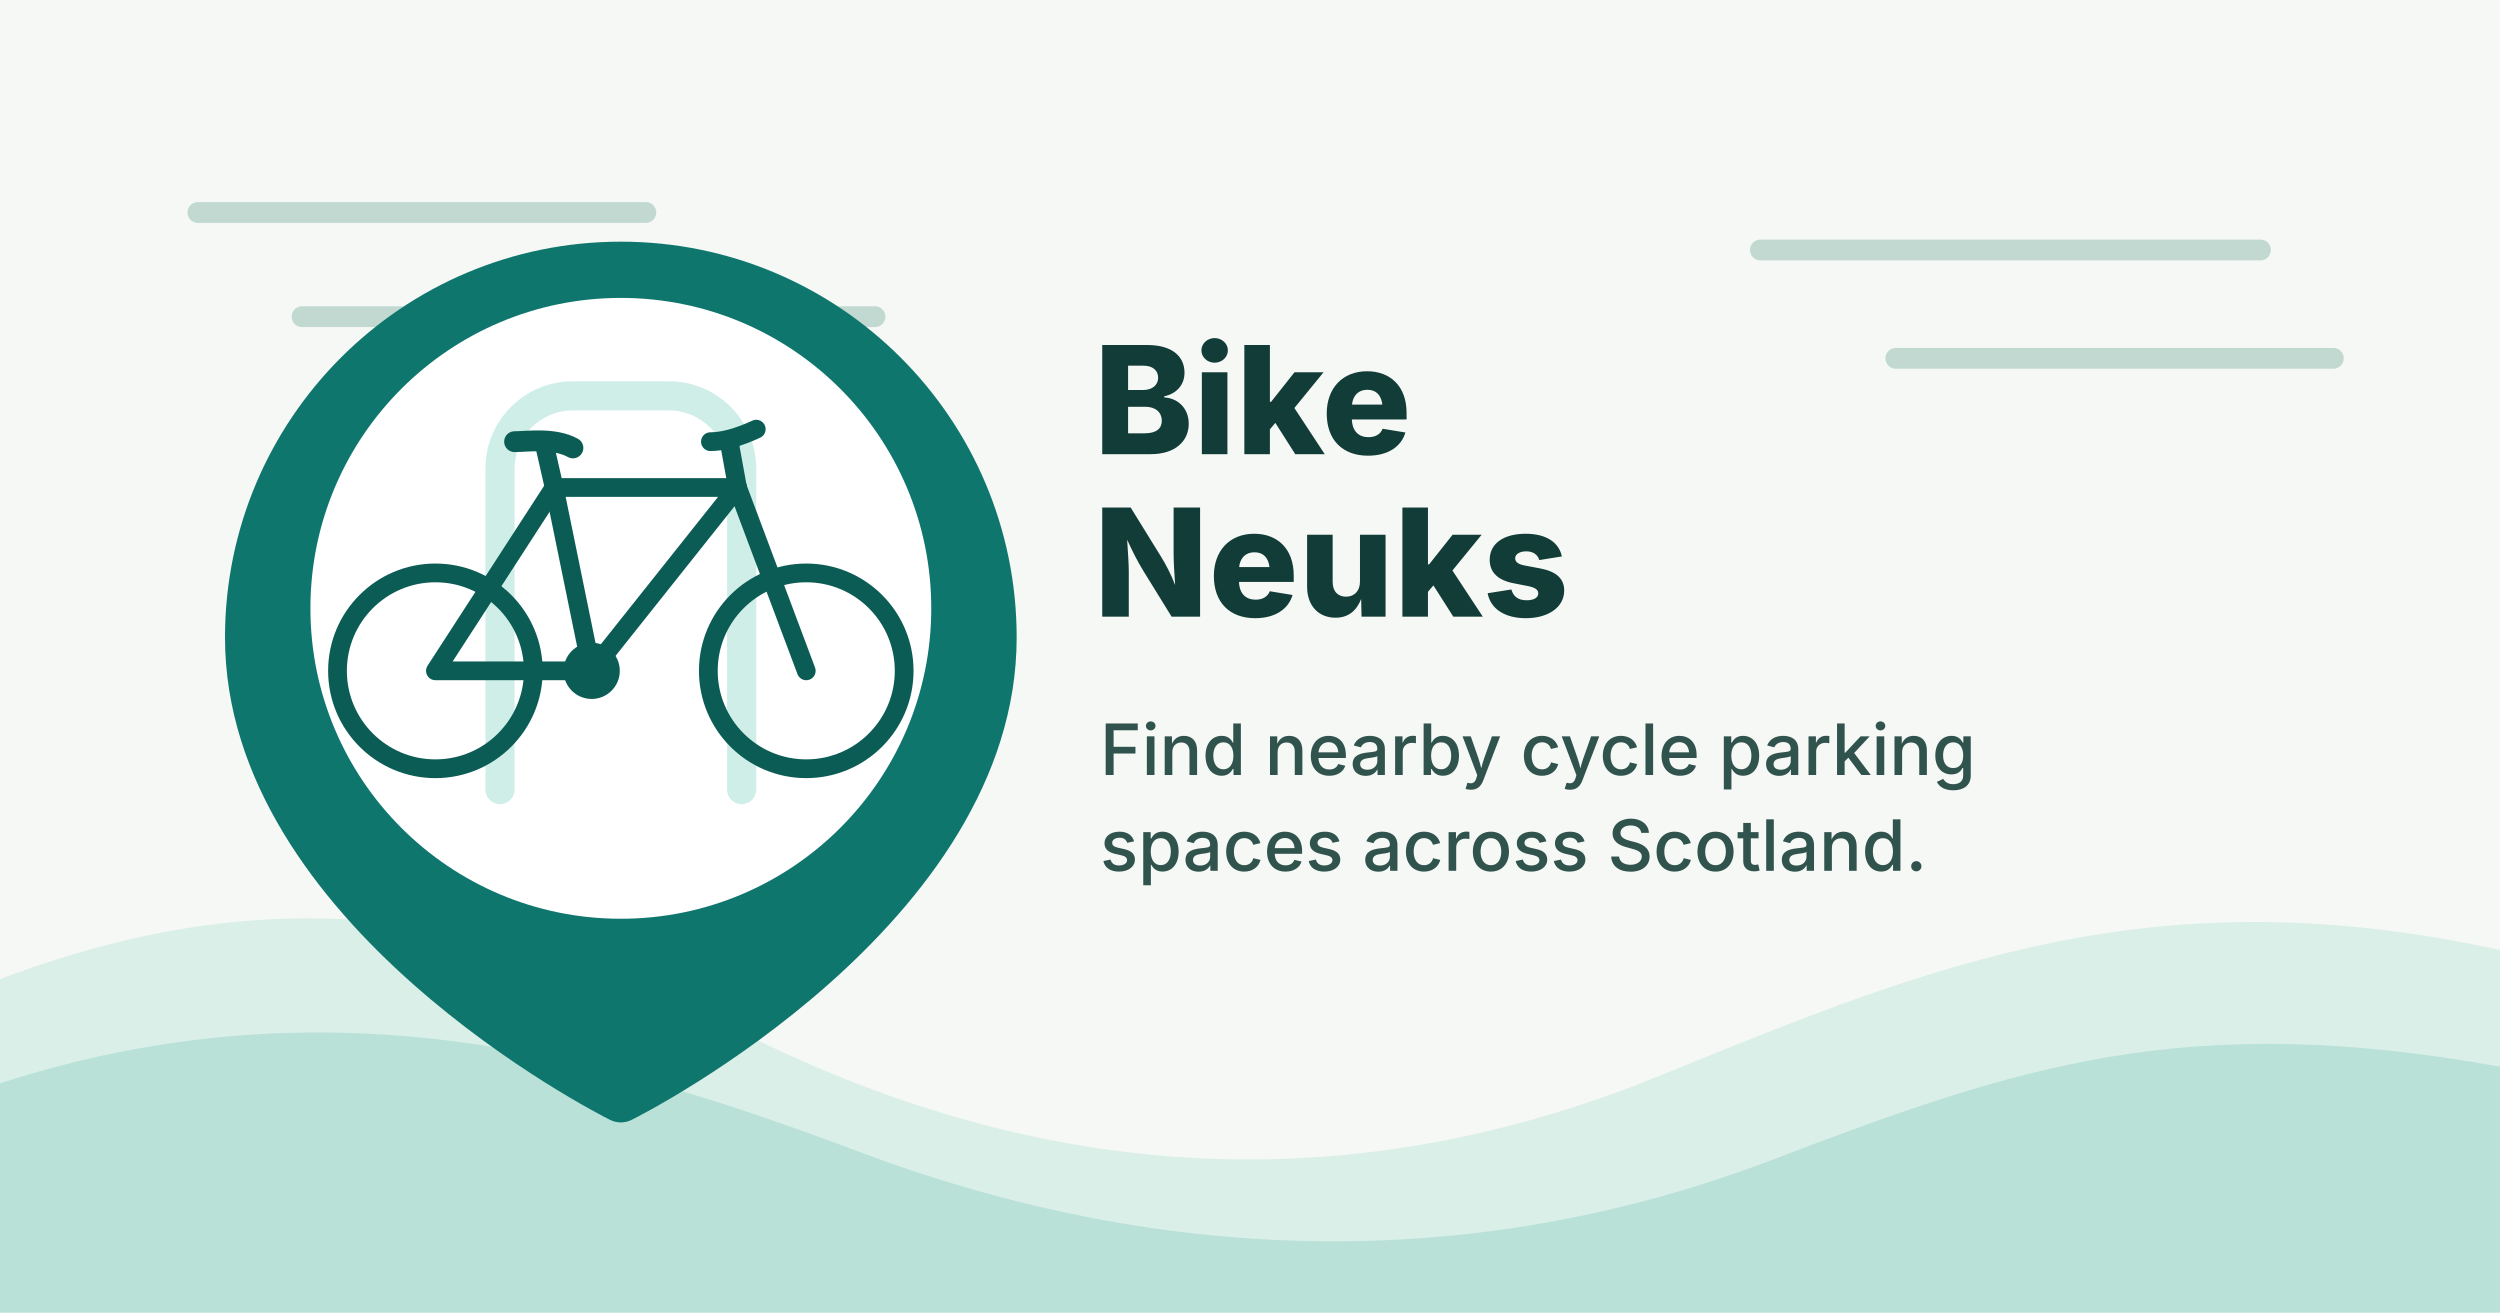
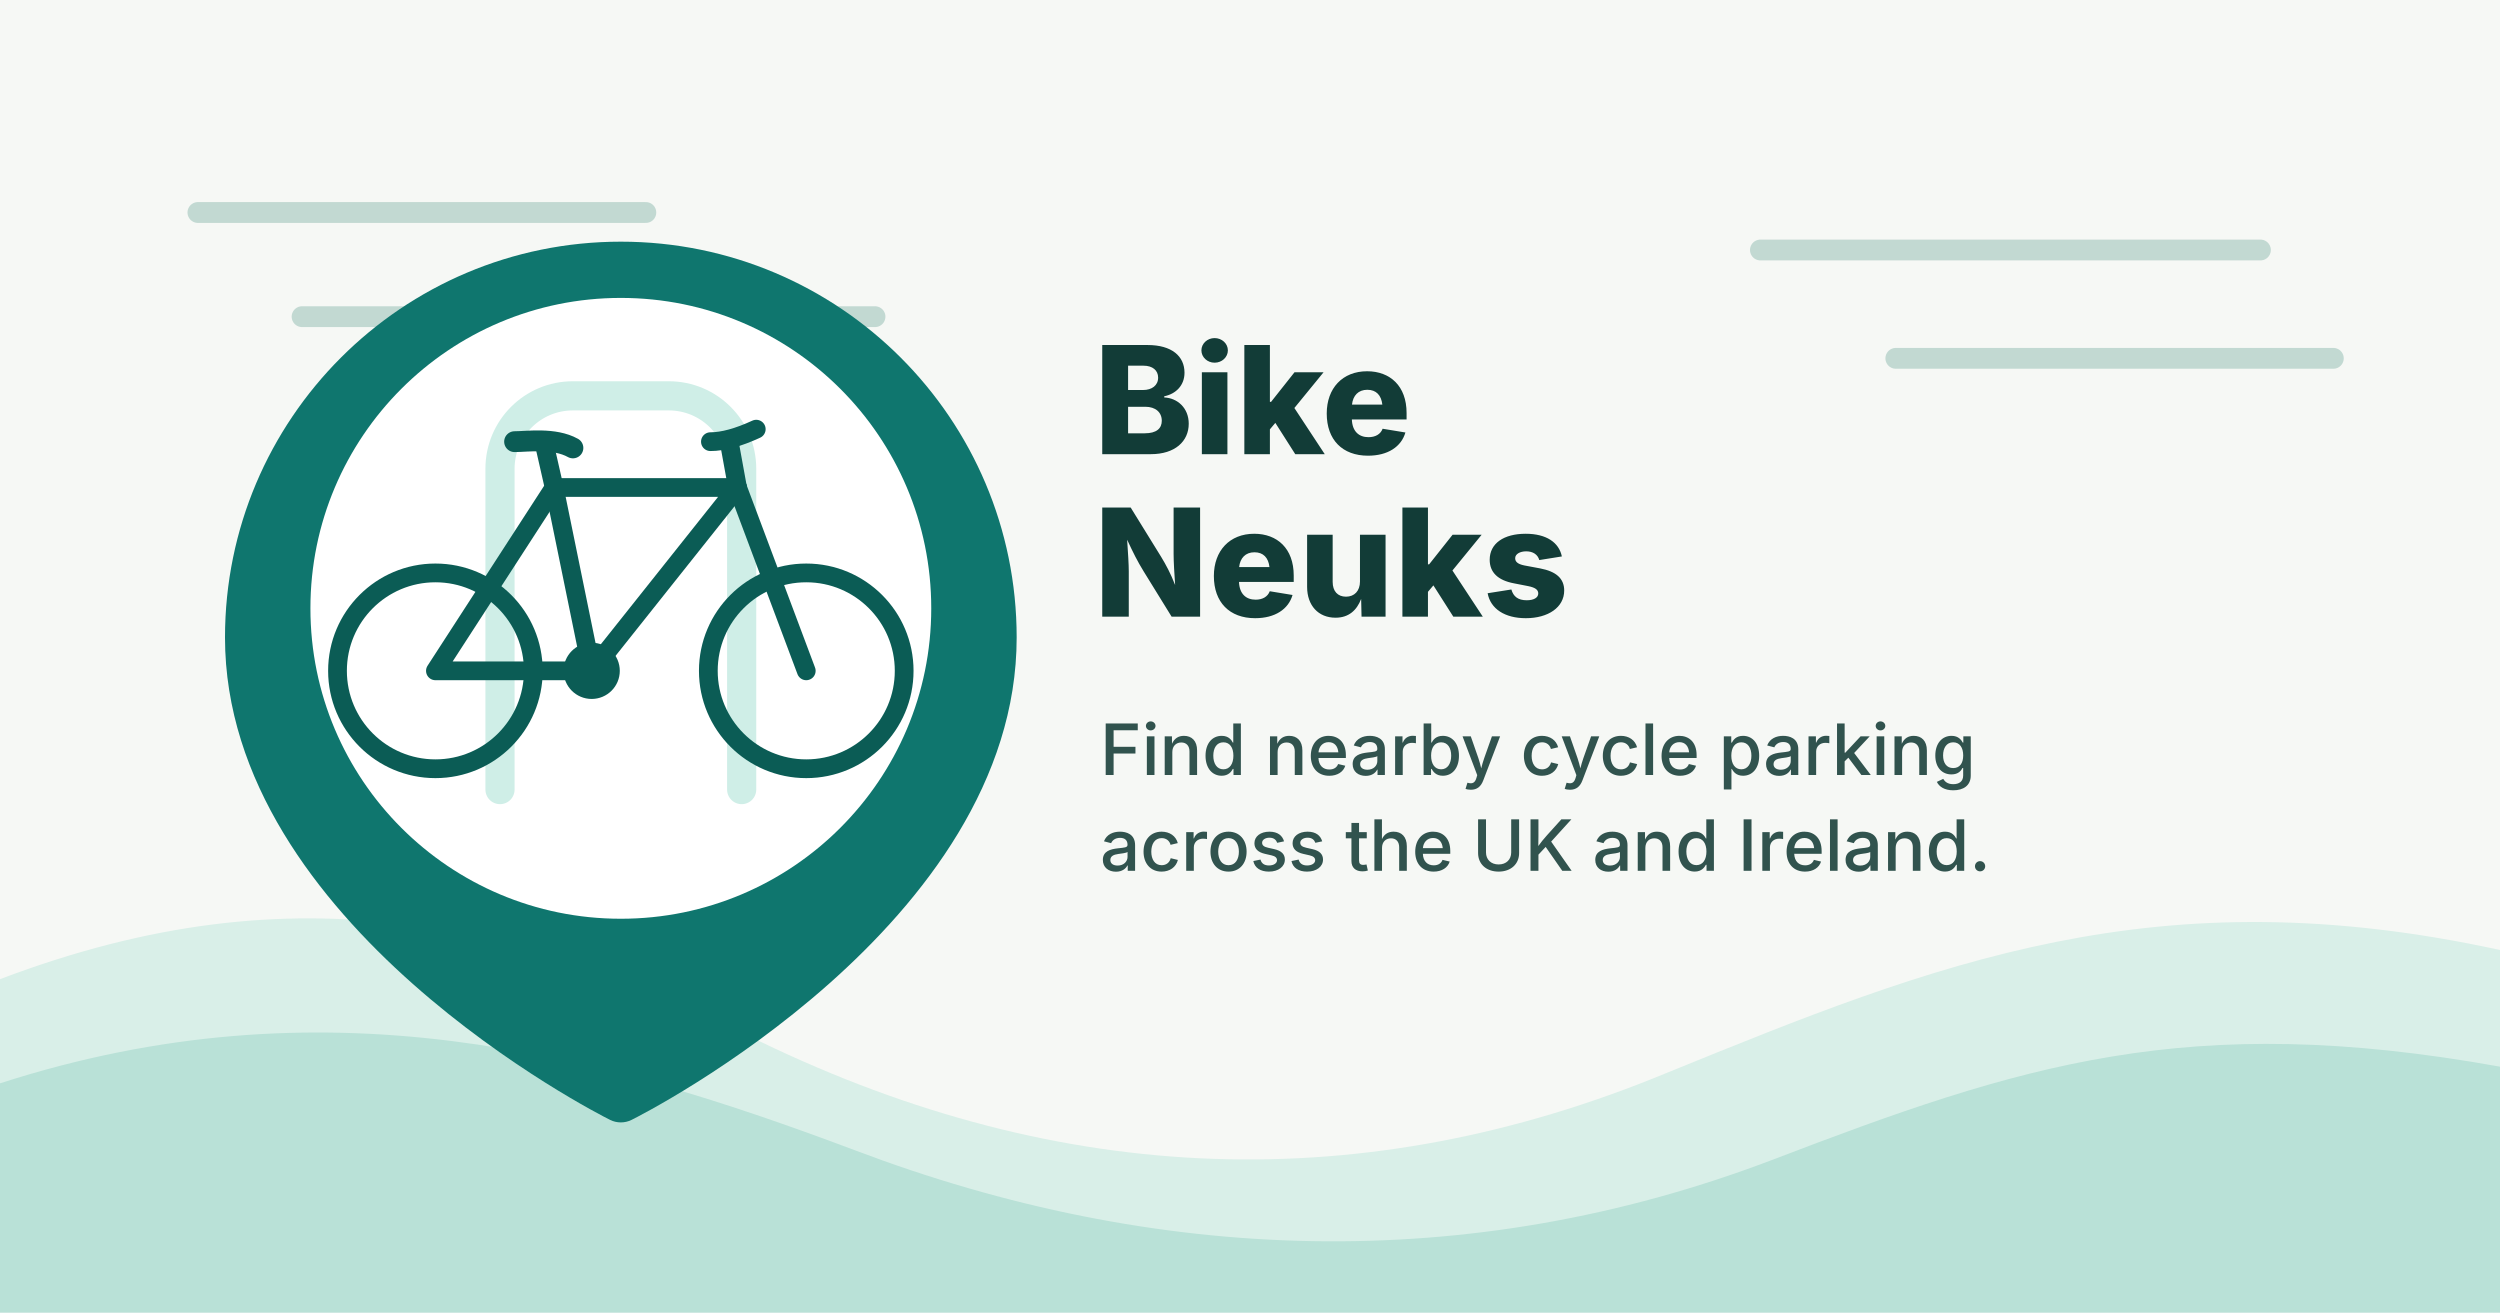
<svg xmlns="http://www.w3.org/2000/svg" width="1200" height="630" viewBox="0 0 1200 630" fill="none">
  <rect width="1200" height="630" fill="#f6f8f5" />
  <path d="M0 470C145 415 250 445 365 500C510 570 655 575 800 515C930 462 1035 420 1200 456V630H0V470Z" fill="#d9efe8" />
  <path d="M0 520C155 470 285 505 410 552C555 607 705 612 850 557C970 511 1050 485 1200 512V630H0V520Z" fill="#b9e1d7" />
  <g opacity="0.42">
    <path d="M95 102H310M145 152H420M845 120H1085M910 172H1120" stroke="#7aaea2" stroke-width="10" stroke-linecap="round" />
  </g>
  <g transform="translate(92 116)">
    <path d="M206 0C101.07 0 16 85.07 16 190C16 327.69 194.83 418.58 200.9 421.57C204.07 423.15 207.93 423.15 211.1 421.57C217.17 418.58 396 327.69 396 190C396 85.07 310.93 0 206 0Z" fill="#0f766e" />
    <circle cx="206" cy="176" r="149" fill="white" />
    <path d="M148 263L148 109C148 89.64 163.64 74 183 74H229C248.36 74 264 89.64 264 109L264 263" stroke="#cfeee7" stroke-width="14" stroke-linecap="round" fill="none" />
    <g stroke="#0b5c55" stroke-width="9" stroke-linecap="round" stroke-linejoin="round" fill="none">
      <circle cx="117" cy="206" r="47" />
      <circle cx="295" cy="206" r="47" />
      <circle cx="192" cy="206" r="9" fill="#0b5c55" />
      <polygon points="117,206 192,206 262,118 174,118" />
      <line x1="192" y1="206" x2="174" y2="118" />
      <line x1="262" y1="118" x2="295" y2="206" />
      <line x1="174" y1="118" x2="169" y2="96" />
      <path d="M155 96C161 96 174 94 183 99" stroke-width="10" />
      <line x1="262" y1="118" x2="258" y2="96" />
      <path d="M249 96Q258 96 271 90" stroke-width="9" />
    </g>
  </g>
  <g transform="translate(525 146)">
    <text x="0" y="72" fill="#123c37" font-family="Inter, ui-sans-serif, system-ui, -apple-system, BlinkMacSystemFont, 'Segoe UI', sans-serif" font-size="72" font-weight="800">Bike</text>
    <text x="0" y="150" fill="#123c37" font-family="Inter, ui-sans-serif, system-ui, -apple-system, BlinkMacSystemFont, 'Segoe UI', sans-serif" font-size="72" font-weight="800">Neuks</text>
    <text x="3" y="226" fill="#31534e" font-family="Inter, ui-sans-serif, system-ui, -apple-system, BlinkMacSystemFont, 'Segoe UI', sans-serif" font-size="34" font-weight="500">Find nearby cycle parking</text>
-     <text x="3" y="272" fill="#31534e" font-family="Inter, ui-sans-serif, system-ui, -apple-system, BlinkMacSystemFont, 'Segoe UI', sans-serif" font-size="34" font-weight="500">spaces across Scotland.</text>
+     <text x="3" y="272" fill="#31534e" font-family="Inter, ui-sans-serif, system-ui, -apple-system, BlinkMacSystemFont, 'Segoe UI', sans-serif" font-size="34" font-weight="500">across the UK and Ireland.</text>
  </g>
</svg>
